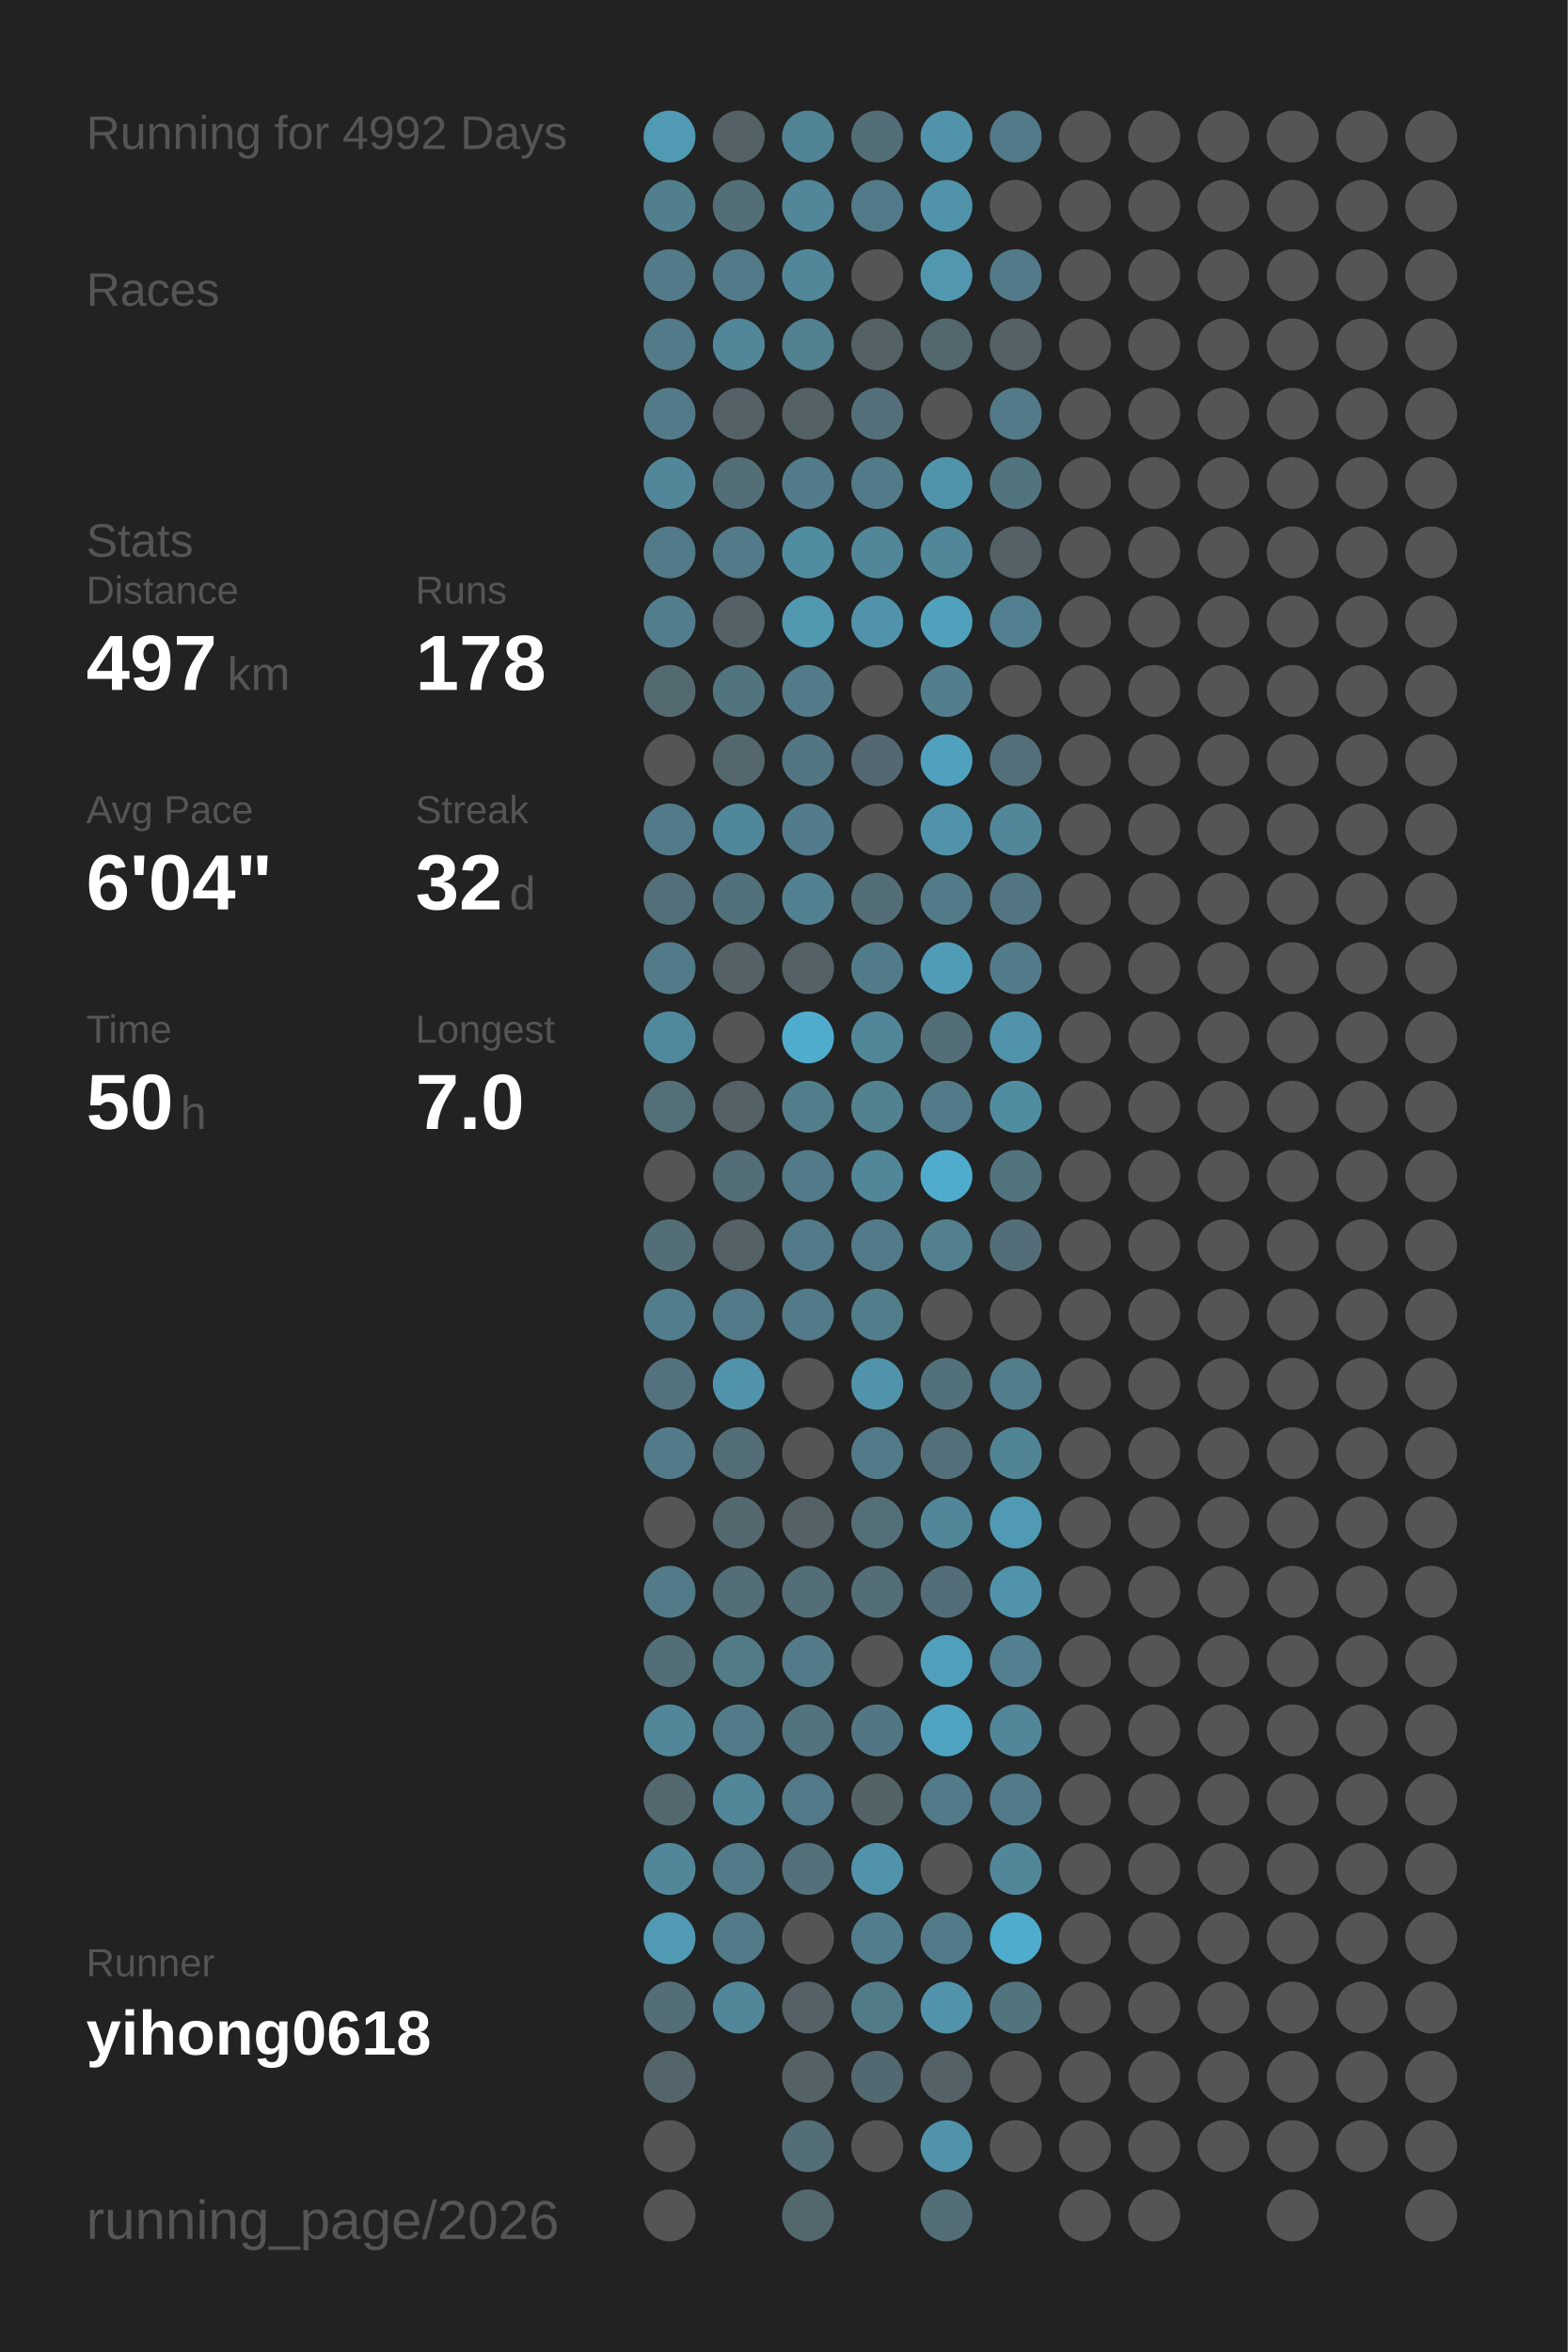
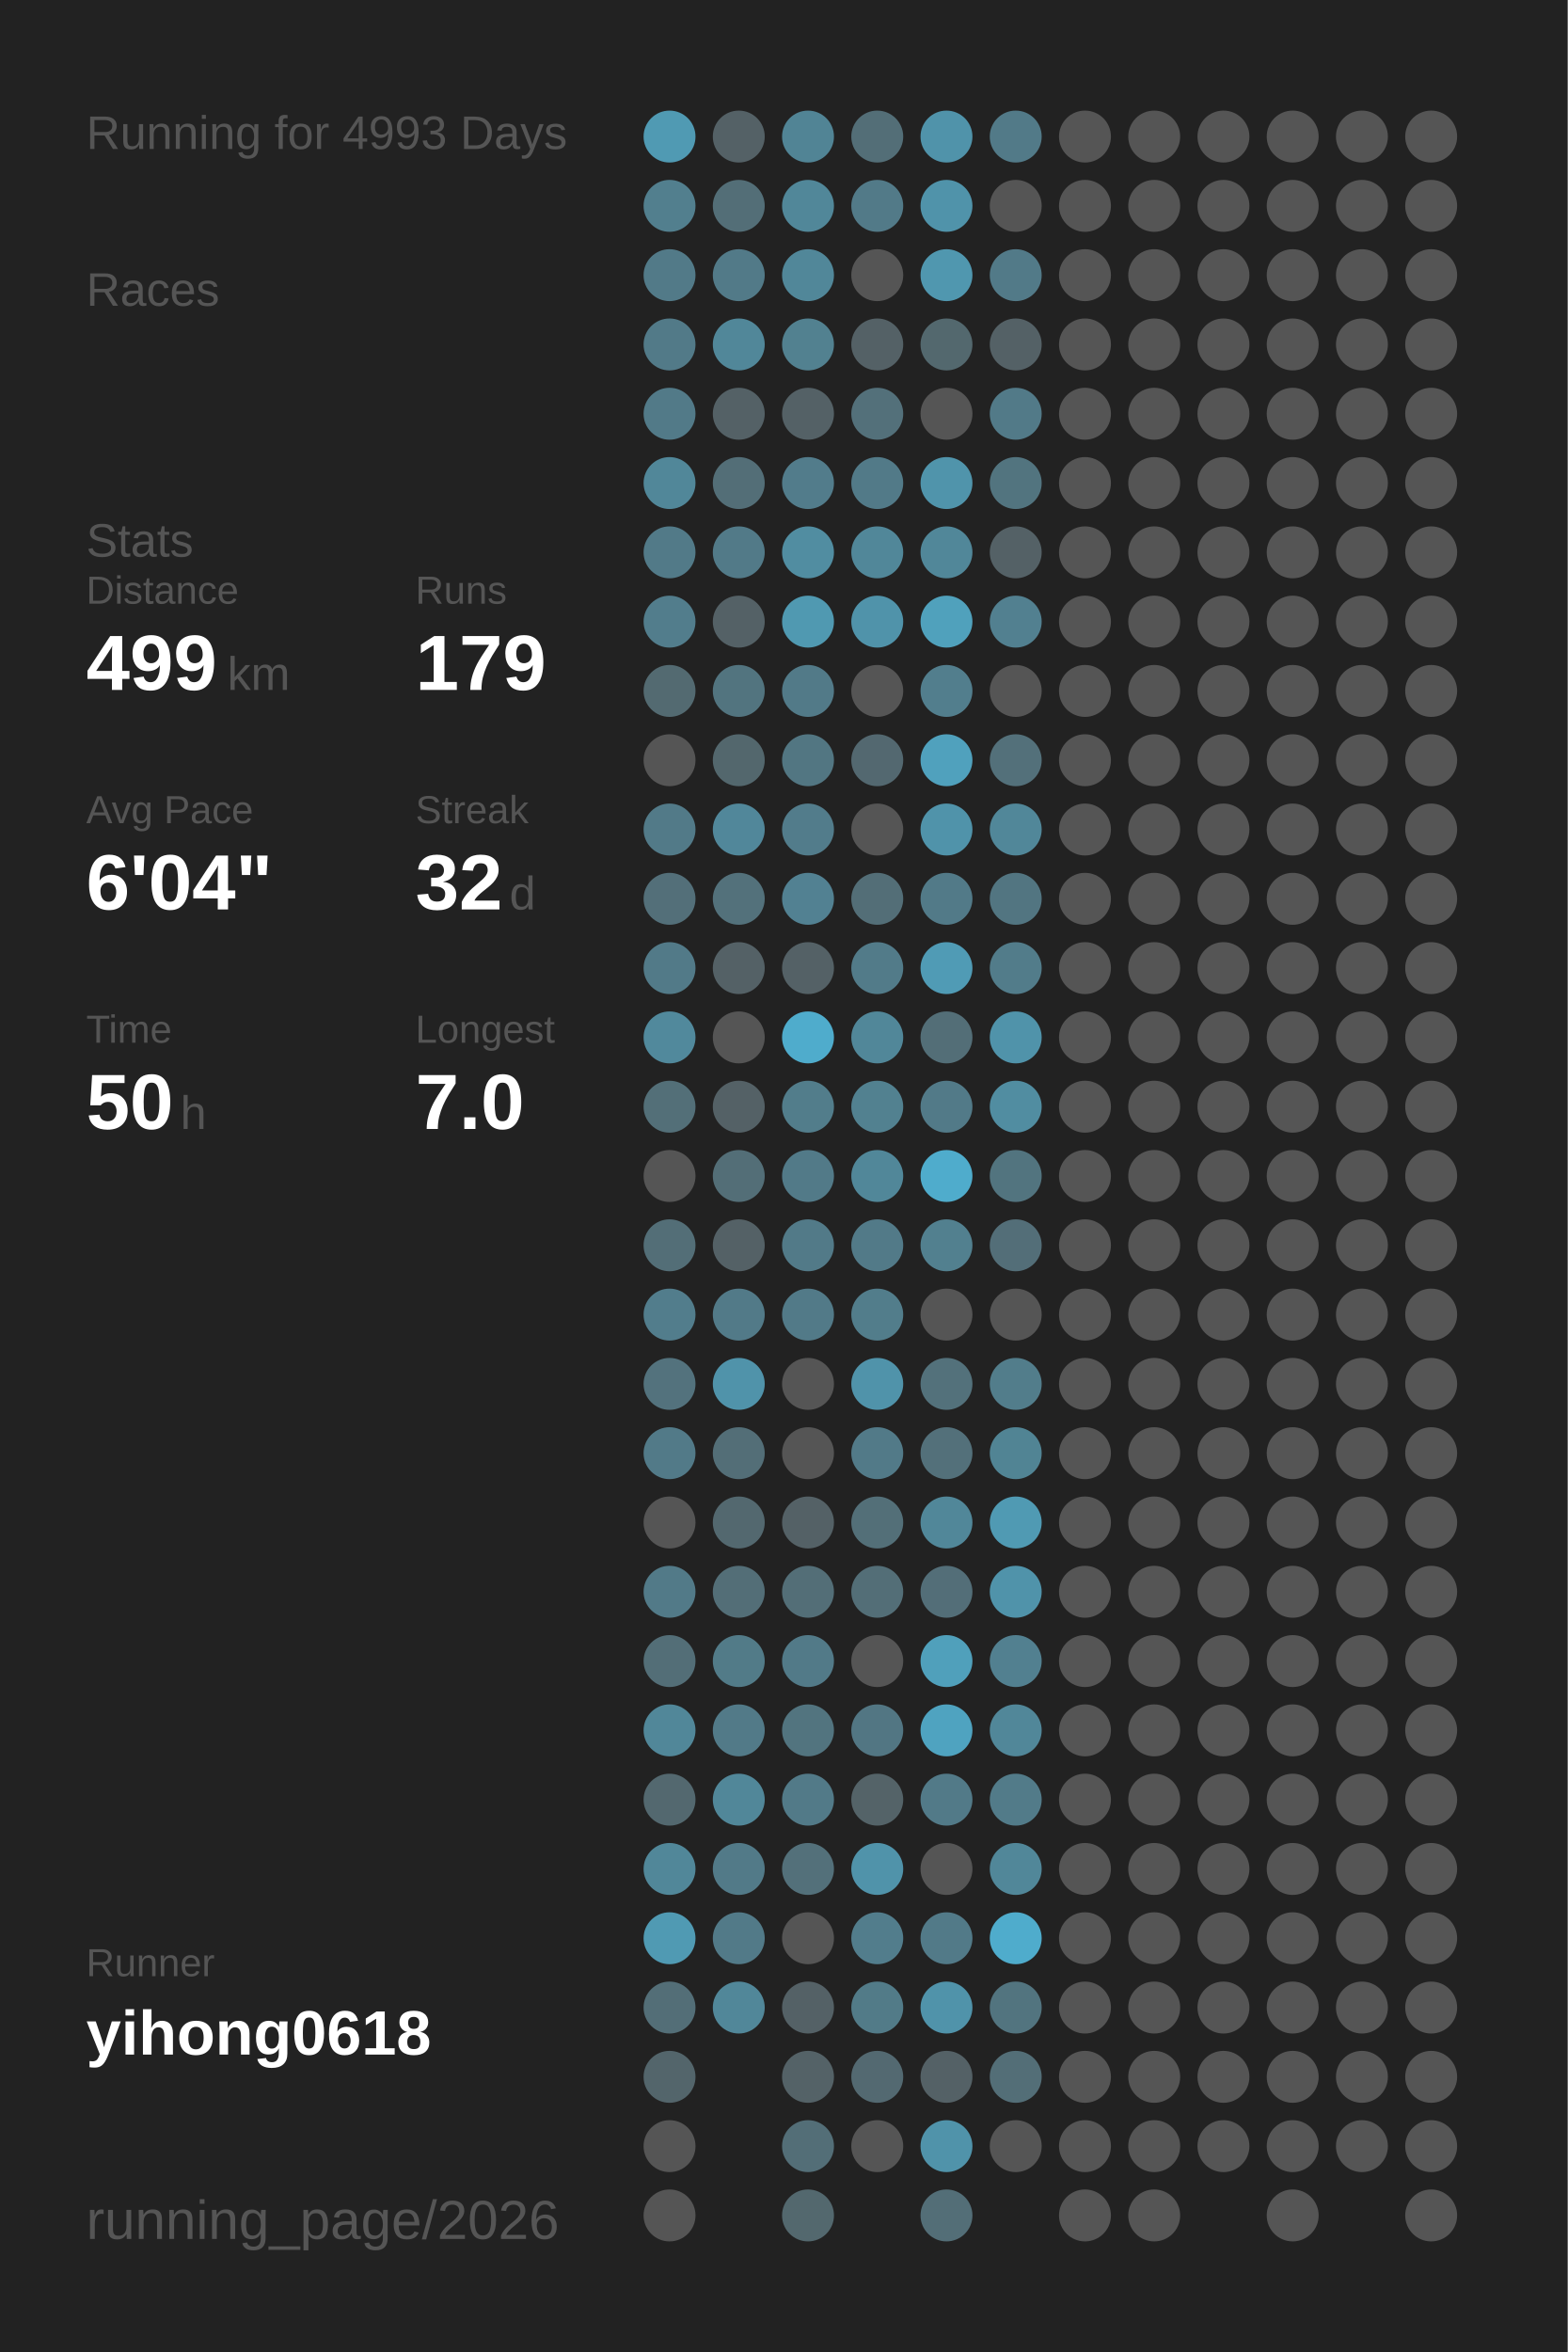
<svg xmlns="http://www.w3.org/2000/svg" baseProfile="full" height="300mm" version="1.1" viewBox="0,0,200,300" width="200mm">
  <defs />
  <rect fill="#222222" height="300" width="200" x="0" y="0" />
-   <text fill="#555555" style="font-size:6px; font-family:Arial;" x="11" y="19">Running for 4992 Days</text>
+   <text fill="#555555" style="font-size:6px; font-family:Arial;" x="11" y="19">Running for 4993 Days</text>
  <text fill="#555555" style="font-size:6px; font-family:Arial;" x="11" y="39">Races</text>
  <text fill="#555555" style="font-size:6px; font-family:Arial;" x="11" y="71">Stats</text>
  <text fill="#555555" style="font-size:5px; font-family:Arial;" x="11" y="77">Distance</text>
-   <text fill="#FFFFFF" style="font-size:10px; font-family:Arial; font-weight:bold;" x="11" y="88">497</text>
+   <text fill="#FFFFFF" style="font-size:10px; font-family:Arial; font-weight:bold;" x="11" y="88">499</text>
  <text fill="#555555" style="font-size:6px; font-family:Arial;" x="29" y="88">km</text>
  <text fill="#555555" style="font-size:5px; font-family:Arial;" x="53" y="77">Runs</text>
-   <text fill="#FFFFFF" style="font-size:10px; font-family:Arial; font-weight:bold;" x="53" y="88">178</text>
+   <text fill="#FFFFFF" style="font-size:10px; font-family:Arial; font-weight:bold;" x="53" y="88">179</text>
  <text fill="#555555" style="font-size:5px; font-family:Arial;" x="11" y="105">Avg Pace</text>
  <text fill="#FFFFFF" style="font-size:10px; font-family:Arial; font-weight:bold;" x="11" y="116">6'04"</text>
  <text fill="#555555" style="font-size:5px; font-family:Arial;" x="53" y="105">Streak</text>
  <text fill="#FFFFFF" style="font-size:10px; font-family:Arial; font-weight:bold;" x="53" y="116">32</text>
  <text fill="#555555" style="font-size:6px; font-family:Arial;" x="65" y="116">d</text>
  <text fill="#555555" style="font-size:5px; font-family:Arial;" x="11" y="133">Time</text>
  <text fill="#FFFFFF" style="font-size:10px; font-family:Arial; font-weight:bold;" x="11" y="144">50</text>
  <text fill="#555555" style="font-size:6px; font-family:Arial;" x="23" y="144">h</text>
  <text fill="#555555" style="font-size:5px; font-family:Arial;" x="53" y="133">Longest</text>
  <text fill="#FFFFFF" style="font-size:10px; font-family:Arial; font-weight:bold;" x="53" y="144">7.0</text>
  <text fill="#555555" style="font-size:5px; font-family:Arial;" x="11" y="252.065">Runner</text>
  <text fill="#FFFFFF" style="font-size:8px; font-family:Arial; font-weight:bold;" x="11" y="262.065">yihong0618</text>
  <text fill="#555555" style="font-size:7px; font-family:Arial;" x="11" y="285.581">running_page/2026</text>
  <circle cx="85.417" cy="17.419" fill="#509ab3" r="3.312" />
  <circle cx="85.417" cy="26.258" fill="#527f8e" r="3.312" />
  <circle cx="85.417" cy="35.097" fill="#527a88" r="3.312" />
  <circle cx="85.417" cy="43.935" fill="#527a88" r="3.312" />
  <circle cx="85.417" cy="52.774" fill="#527a88" r="3.312" />
  <circle cx="85.417" cy="61.613" fill="#518799" r="3.312" />
  <circle cx="85.417" cy="70.452" fill="#527a88" r="3.312" />
  <circle cx="85.417" cy="79.29" fill="#527d8c" r="3.312" />
  <circle cx="85.417" cy="88.129" fill="#536a71" r="3.312" />
  <circle cx="85.417" cy="96.968" fill="#555555" r="3.312" />
  <circle cx="85.417" cy="105.806" fill="#527a88" r="3.312" />
  <circle cx="85.417" cy="114.645" fill="#536f79" r="3.312" />
  <circle cx="85.417" cy="123.484" fill="#527a88" r="3.312" />
  <circle cx="85.417" cy="132.323" fill="#51899c" r="3.312" />
  <circle cx="85.417" cy="141.161" fill="#536f78" r="3.312" />
  <circle cx="85.417" cy="150" fill="#555555" r="3.312" />
  <circle cx="85.417" cy="158.839" fill="#536e77" r="3.312" />
  <circle cx="85.417" cy="167.677" fill="#527d8c" r="3.312" />
  <circle cx="85.417" cy="176.516" fill="#53727d" r="3.312" />
  <circle cx="85.417" cy="185.355" fill="#527a88" r="3.312" />
  <circle cx="85.417" cy="194.194" fill="#555555" r="3.312" />
  <circle cx="85.417" cy="203.032" fill="#527a88" r="3.312" />
  <circle cx="85.417" cy="211.871" fill="#536e77" r="3.312" />
  <circle cx="85.417" cy="220.71" fill="#518799" r="3.312" />
  <circle cx="85.417" cy="229.548" fill="#53686f" r="3.312" />
  <circle cx="85.417" cy="238.387" fill="#518799" r="3.312" />
  <circle cx="85.417" cy="247.226" fill="#509ab3" r="3.312" />
  <circle cx="85.417" cy="256.065" fill="#536e77" r="3.312" />
  <circle cx="85.417" cy="264.903" fill="#53656b" r="3.312" />
  <circle cx="85.417" cy="273.742" fill="#555555" r="3.312" />
  <circle cx="85.417" cy="282.581" fill="#555555" r="3.312" />
  <circle cx="94.25" cy="17.419" fill="#546166" r="3.312" />
  <circle cx="94.25" cy="26.258" fill="#536e77" r="3.312" />
  <circle cx="94.25" cy="35.097" fill="#527a88" r="3.312" />
  <circle cx="94.25" cy="43.935" fill="#518799" r="3.312" />
  <circle cx="94.25" cy="52.774" fill="#546166" r="3.312" />
  <circle cx="94.25" cy="61.613" fill="#536e77" r="3.312" />
  <circle cx="94.25" cy="70.452" fill="#527a88" r="3.312" />
  <circle cx="94.25" cy="79.29" fill="#546166" r="3.312" />
  <circle cx="94.25" cy="88.129" fill="#52747f" r="3.312" />
  <circle cx="94.25" cy="96.968" fill="#53676d" r="3.312" />
  <circle cx="94.25" cy="105.806" fill="#51879a" r="3.312" />
  <circle cx="94.25" cy="114.645" fill="#53717b" r="3.312" />
  <circle cx="94.25" cy="123.484" fill="#546166" r="3.312" />
  <circle cx="94.25" cy="132.323" fill="#555555" r="3.312" />
  <circle cx="94.25" cy="141.161" fill="#546166" r="3.312" />
  <circle cx="94.25" cy="150" fill="#536e77" r="3.312" />
  <circle cx="94.25" cy="158.839" fill="#546166" r="3.312" />
  <circle cx="94.25" cy="167.677" fill="#527a88" r="3.312" />
  <circle cx="94.25" cy="176.516" fill="#5093aa" r="3.312" />
  <circle cx="94.25" cy="185.355" fill="#536e77" r="3.312" />
  <circle cx="94.25" cy="194.194" fill="#53686f" r="3.312" />
  <circle cx="94.25" cy="203.032" fill="#536e77" r="3.312" />
  <circle cx="94.25" cy="211.871" fill="#527b88" r="3.312" />
  <circle cx="94.25" cy="220.71" fill="#527a88" r="3.312" />
  <circle cx="94.25" cy="229.548" fill="#518799" r="3.312" />
  <circle cx="94.25" cy="238.387" fill="#527a88" r="3.312" />
  <circle cx="94.25" cy="247.226" fill="#527a88" r="3.312" />
  <circle cx="94.25" cy="256.065" fill="#518799" r="3.312" />
  <circle cx="103.083" cy="17.419" fill="#518495" r="3.312" />
  <circle cx="103.083" cy="26.258" fill="#518799" r="3.312" />
  <circle cx="103.083" cy="35.097" fill="#518799" r="3.312" />
  <circle cx="103.083" cy="43.935" fill="#528190" r="3.312" />
  <circle cx="103.083" cy="52.774" fill="#546166" r="3.312" />
  <circle cx="103.083" cy="61.613" fill="#527c8b" r="3.312" />
  <circle cx="103.083" cy="70.452" fill="#518da1" r="3.312" />
  <circle cx="103.083" cy="79.29" fill="#5099b1" r="3.312" />
  <circle cx="103.083" cy="88.129" fill="#527a88" r="3.312" />
  <circle cx="103.083" cy="96.968" fill="#527682" r="3.312" />
  <circle cx="103.083" cy="105.806" fill="#527c8b" r="3.312" />
  <circle cx="103.083" cy="114.645" fill="#528192" r="3.312" />
  <circle cx="103.083" cy="123.484" fill="#546166" r="3.312" />
  <circle cx="103.083" cy="132.323" fill="#4faccc" r="3.312" />
  <circle cx="103.083" cy="141.161" fill="#527d8b" r="3.312" />
  <circle cx="103.083" cy="150" fill="#527a88" r="3.312" />
  <circle cx="103.083" cy="158.839" fill="#527a88" r="3.312" />
  <circle cx="103.083" cy="167.677" fill="#527a88" r="3.312" />
  <circle cx="103.083" cy="176.516" fill="#555555" r="3.312" />
  <circle cx="103.083" cy="185.355" fill="#555555" r="3.312" />
  <circle cx="103.083" cy="194.194" fill="#546166" r="3.312" />
  <circle cx="103.083" cy="203.032" fill="#536e77" r="3.312" />
  <circle cx="103.083" cy="211.871" fill="#527a88" r="3.312" />
  <circle cx="103.083" cy="220.71" fill="#52747f" r="3.312" />
  <circle cx="103.083" cy="229.548" fill="#527a88" r="3.312" />
  <circle cx="103.083" cy="238.387" fill="#53707a" r="3.312" />
  <circle cx="103.083" cy="247.226" fill="#555555" r="3.312" />
  <circle cx="103.083" cy="256.065" fill="#546166" r="3.312" />
  <circle cx="103.083" cy="264.903" fill="#546267" r="3.312" />
  <circle cx="103.083" cy="273.742" fill="#536e77" r="3.312" />
  <circle cx="103.083" cy="282.581" fill="#53686e" r="3.312" />
  <circle cx="111.917" cy="17.419" fill="#536e77" r="3.312" />
  <circle cx="111.917" cy="26.258" fill="#527a88" r="3.312" />
  <circle cx="111.917" cy="35.097" fill="#555555" r="3.312" />
  <circle cx="111.917" cy="43.935" fill="#546166" r="3.312" />
  <circle cx="111.917" cy="52.774" fill="#53707a" r="3.312" />
  <circle cx="111.917" cy="61.613" fill="#527a88" r="3.312" />
  <circle cx="111.917" cy="70.452" fill="#518799" r="3.312" />
  <circle cx="111.917" cy="79.29" fill="#5093aa" r="3.312" />
  <circle cx="111.917" cy="88.129" fill="#555555" r="3.312" />
  <circle cx="111.917" cy="96.968" fill="#536870" r="3.312" />
  <circle cx="111.917" cy="105.806" fill="#555555" r="3.312" />
  <circle cx="111.917" cy="114.645" fill="#536e77" r="3.312" />
  <circle cx="111.917" cy="123.484" fill="#527b89" r="3.312" />
  <circle cx="111.917" cy="132.323" fill="#518799" r="3.312" />
  <circle cx="111.917" cy="141.161" fill="#528190" r="3.312" />
  <circle cx="111.917" cy="150" fill="#518799" r="3.312" />
  <circle cx="111.917" cy="158.839" fill="#527a88" r="3.312" />
  <circle cx="111.917" cy="167.677" fill="#527d8b" r="3.312" />
  <circle cx="111.917" cy="176.516" fill="#5093aa" r="3.312" />
  <circle cx="111.917" cy="185.355" fill="#527a88" r="3.312" />
  <circle cx="111.917" cy="194.194" fill="#536f78" r="3.312" />
  <circle cx="111.917" cy="203.032" fill="#536e77" r="3.312" />
  <circle cx="111.917" cy="211.871" fill="#555555" r="3.312" />
  <circle cx="111.917" cy="220.71" fill="#527683" r="3.312" />
  <circle cx="111.917" cy="229.548" fill="#546368" r="3.312" />
  <circle cx="111.917" cy="238.387" fill="#5093aa" r="3.312" />
  <circle cx="111.917" cy="247.226" fill="#527d8c" r="3.312" />
  <circle cx="111.917" cy="256.065" fill="#527b88" r="3.312" />
  <circle cx="111.917" cy="264.903" fill="#536971" r="3.312" />
  <circle cx="111.917" cy="273.742" fill="#555555" r="3.312" />
  <circle cx="120.75" cy="17.419" fill="#5093aa" r="3.312" />
  <circle cx="120.75" cy="26.258" fill="#5093aa" r="3.312" />
  <circle cx="120.75" cy="35.097" fill="#5097af" r="3.312" />
  <circle cx="120.75" cy="43.935" fill="#53686e" r="3.312" />
  <circle cx="120.75" cy="52.774" fill="#555555" r="3.312" />
  <circle cx="120.75" cy="61.613" fill="#5094ab" r="3.312" />
  <circle cx="120.75" cy="70.452" fill="#518799" r="3.312" />
  <circle cx="120.75" cy="79.29" fill="#50a1bc" r="3.312" />
  <circle cx="120.75" cy="88.129" fill="#527e8d" r="3.312" />
  <circle cx="120.75" cy="96.968" fill="#50a1bd" r="3.312" />
  <circle cx="120.75" cy="105.806" fill="#5093aa" r="3.312" />
  <circle cx="120.75" cy="114.645" fill="#527a88" r="3.312" />
  <circle cx="120.75" cy="123.484" fill="#509bb5" r="3.312" />
  <circle cx="120.75" cy="132.323" fill="#536e77" r="3.312" />
  <circle cx="120.75" cy="141.161" fill="#527a88" r="3.312" />
  <circle cx="120.75" cy="150" fill="#4faccc" r="3.312" />
  <circle cx="120.75" cy="158.839" fill="#52808f" r="3.312" />
  <circle cx="120.75" cy="167.677" fill="#555555" r="3.312" />
  <circle cx="120.75" cy="176.516" fill="#53717b" r="3.312" />
  <circle cx="120.75" cy="185.355" fill="#53707a" r="3.312" />
  <circle cx="120.75" cy="194.194" fill="#518799" r="3.312" />
  <circle cx="120.75" cy="203.032" fill="#536e78" r="3.312" />
  <circle cx="120.75" cy="211.871" fill="#50a0bb" r="3.312" />
  <circle cx="120.75" cy="220.71" fill="#4fa3c0" r="3.312" />
  <circle cx="120.75" cy="229.548" fill="#527a88" r="3.312" />
  <circle cx="120.75" cy="238.387" fill="#555555" r="3.312" />
  <circle cx="120.75" cy="247.226" fill="#527a88" r="3.312" />
  <circle cx="120.75" cy="256.065" fill="#5093aa" r="3.312" />
  <circle cx="120.75" cy="264.903" fill="#546166" r="3.312" />
  <circle cx="120.75" cy="273.742" fill="#5093aa" r="3.312" />
  <circle cx="120.75" cy="282.581" fill="#536e77" r="3.312" />
  <circle cx="129.583" cy="17.419" fill="#527a88" r="3.312" />
  <circle cx="129.583" cy="26.258" fill="#555555" r="3.312" />
  <circle cx="129.583" cy="35.097" fill="#527a88" r="3.312" />
  <circle cx="129.583" cy="43.935" fill="#546166" r="3.312" />
  <circle cx="129.583" cy="52.774" fill="#527a88" r="3.312" />
  <circle cx="129.583" cy="61.613" fill="#52747f" r="3.312" />
  <circle cx="129.583" cy="70.452" fill="#546166" r="3.312" />
  <circle cx="129.583" cy="79.29" fill="#528090" r="3.312" />
  <circle cx="129.583" cy="88.129" fill="#555555" r="3.312" />
  <circle cx="129.583" cy="96.968" fill="#53707a" r="3.312" />
  <circle cx="129.583" cy="105.806" fill="#518799" r="3.312" />
  <circle cx="129.583" cy="114.645" fill="#527581" r="3.312" />
  <circle cx="129.583" cy="123.484" fill="#527c8a" r="3.312" />
  <circle cx="129.583" cy="132.323" fill="#5093aa" r="3.312" />
  <circle cx="129.583" cy="141.161" fill="#518da1" r="3.312" />
  <circle cx="129.583" cy="150" fill="#52747f" r="3.312" />
  <circle cx="129.583" cy="158.839" fill="#536e78" r="3.312" />
  <circle cx="129.583" cy="167.677" fill="#555555" r="3.312" />
  <circle cx="129.583" cy="176.516" fill="#527d8b" r="3.312" />
  <circle cx="129.583" cy="185.355" fill="#518494" r="3.312" />
  <circle cx="129.583" cy="194.194" fill="#509ab3" r="3.312" />
  <circle cx="129.583" cy="203.032" fill="#5093aa" r="3.312" />
  <circle cx="129.583" cy="211.871" fill="#528090" r="3.312" />
  <circle cx="129.583" cy="220.71" fill="#518799" r="3.312" />
  <circle cx="129.583" cy="229.548" fill="#527b89" r="3.312" />
  <circle cx="129.583" cy="238.387" fill="#518799" r="3.312" />
  <circle cx="129.583" cy="247.226" fill="#4faccc" r="3.312" />
  <circle cx="129.583" cy="256.065" fill="#52747f" r="3.312" />
-   <circle cx="129.583" cy="264.903" fill="#555555" r="3.312" />
+   <circle cx="129.583" cy="264.903" fill="#536e77" r="3.312" />
  <circle cx="129.583" cy="273.742" fill="#555555" r="3.312" />
  <circle cx="138.417" cy="17.419" fill="#555555" r="3.312" />
  <circle cx="138.417" cy="26.258" fill="#555555" r="3.312" />
  <circle cx="138.417" cy="35.097" fill="#555555" r="3.312" />
  <circle cx="138.417" cy="43.935" fill="#555555" r="3.312" />
  <circle cx="138.417" cy="52.774" fill="#555555" r="3.312" />
  <circle cx="138.417" cy="61.613" fill="#555555" r="3.312" />
  <circle cx="138.417" cy="70.452" fill="#555555" r="3.312" />
  <circle cx="138.417" cy="79.29" fill="#555555" r="3.312" />
  <circle cx="138.417" cy="88.129" fill="#555555" r="3.312" />
  <circle cx="138.417" cy="96.968" fill="#555555" r="3.312" />
  <circle cx="138.417" cy="105.806" fill="#555555" r="3.312" />
  <circle cx="138.417" cy="114.645" fill="#555555" r="3.312" />
  <circle cx="138.417" cy="123.484" fill="#555555" r="3.312" />
  <circle cx="138.417" cy="132.323" fill="#555555" r="3.312" />
  <circle cx="138.417" cy="141.161" fill="#555555" r="3.312" />
  <circle cx="138.417" cy="150" fill="#555555" r="3.312" />
  <circle cx="138.417" cy="158.839" fill="#555555" r="3.312" />
  <circle cx="138.417" cy="167.677" fill="#555555" r="3.312" />
  <circle cx="138.417" cy="176.516" fill="#555555" r="3.312" />
  <circle cx="138.417" cy="185.355" fill="#555555" r="3.312" />
  <circle cx="138.417" cy="194.194" fill="#555555" r="3.312" />
  <circle cx="138.417" cy="203.032" fill="#555555" r="3.312" />
  <circle cx="138.417" cy="211.871" fill="#555555" r="3.312" />
  <circle cx="138.417" cy="220.71" fill="#555555" r="3.312" />
  <circle cx="138.417" cy="229.548" fill="#555555" r="3.312" />
  <circle cx="138.417" cy="238.387" fill="#555555" r="3.312" />
  <circle cx="138.417" cy="247.226" fill="#555555" r="3.312" />
  <circle cx="138.417" cy="256.065" fill="#555555" r="3.312" />
  <circle cx="138.417" cy="264.903" fill="#555555" r="3.312" />
  <circle cx="138.417" cy="273.742" fill="#555555" r="3.312" />
  <circle cx="138.417" cy="282.581" fill="#555555" r="3.312" />
  <circle cx="147.25" cy="17.419" fill="#555555" r="3.312" />
  <circle cx="147.25" cy="26.258" fill="#555555" r="3.312" />
  <circle cx="147.25" cy="35.097" fill="#555555" r="3.312" />
  <circle cx="147.25" cy="43.935" fill="#555555" r="3.312" />
  <circle cx="147.25" cy="52.774" fill="#555555" r="3.312" />
  <circle cx="147.25" cy="61.613" fill="#555555" r="3.312" />
  <circle cx="147.25" cy="70.452" fill="#555555" r="3.312" />
  <circle cx="147.25" cy="79.29" fill="#555555" r="3.312" />
  <circle cx="147.25" cy="88.129" fill="#555555" r="3.312" />
  <circle cx="147.25" cy="96.968" fill="#555555" r="3.312" />
  <circle cx="147.25" cy="105.806" fill="#555555" r="3.312" />
  <circle cx="147.25" cy="114.645" fill="#555555" r="3.312" />
  <circle cx="147.25" cy="123.484" fill="#555555" r="3.312" />
  <circle cx="147.25" cy="132.323" fill="#555555" r="3.312" />
  <circle cx="147.25" cy="141.161" fill="#555555" r="3.312" />
  <circle cx="147.25" cy="150" fill="#555555" r="3.312" />
  <circle cx="147.25" cy="158.839" fill="#555555" r="3.312" />
  <circle cx="147.25" cy="167.677" fill="#555555" r="3.312" />
  <circle cx="147.25" cy="176.516" fill="#555555" r="3.312" />
  <circle cx="147.25" cy="185.355" fill="#555555" r="3.312" />
  <circle cx="147.25" cy="194.194" fill="#555555" r="3.312" />
  <circle cx="147.25" cy="203.032" fill="#555555" r="3.312" />
  <circle cx="147.25" cy="211.871" fill="#555555" r="3.312" />
  <circle cx="147.25" cy="220.71" fill="#555555" r="3.312" />
  <circle cx="147.25" cy="229.548" fill="#555555" r="3.312" />
  <circle cx="147.25" cy="238.387" fill="#555555" r="3.312" />
  <circle cx="147.25" cy="247.226" fill="#555555" r="3.312" />
  <circle cx="147.25" cy="256.065" fill="#555555" r="3.312" />
  <circle cx="147.25" cy="264.903" fill="#555555" r="3.312" />
  <circle cx="147.25" cy="273.742" fill="#555555" r="3.312" />
  <circle cx="147.25" cy="282.581" fill="#555555" r="3.312" />
  <circle cx="156.083" cy="17.419" fill="#555555" r="3.312" />
  <circle cx="156.083" cy="26.258" fill="#555555" r="3.312" />
  <circle cx="156.083" cy="35.097" fill="#555555" r="3.312" />
  <circle cx="156.083" cy="43.935" fill="#555555" r="3.312" />
  <circle cx="156.083" cy="52.774" fill="#555555" r="3.312" />
  <circle cx="156.083" cy="61.613" fill="#555555" r="3.312" />
  <circle cx="156.083" cy="70.452" fill="#555555" r="3.312" />
  <circle cx="156.083" cy="79.29" fill="#555555" r="3.312" />
  <circle cx="156.083" cy="88.129" fill="#555555" r="3.312" />
  <circle cx="156.083" cy="96.968" fill="#555555" r="3.312" />
  <circle cx="156.083" cy="105.806" fill="#555555" r="3.312" />
  <circle cx="156.083" cy="114.645" fill="#555555" r="3.312" />
  <circle cx="156.083" cy="123.484" fill="#555555" r="3.312" />
  <circle cx="156.083" cy="132.323" fill="#555555" r="3.312" />
  <circle cx="156.083" cy="141.161" fill="#555555" r="3.312" />
  <circle cx="156.083" cy="150" fill="#555555" r="3.312" />
  <circle cx="156.083" cy="158.839" fill="#555555" r="3.312" />
  <circle cx="156.083" cy="167.677" fill="#555555" r="3.312" />
  <circle cx="156.083" cy="176.516" fill="#555555" r="3.312" />
  <circle cx="156.083" cy="185.355" fill="#555555" r="3.312" />
  <circle cx="156.083" cy="194.194" fill="#555555" r="3.312" />
  <circle cx="156.083" cy="203.032" fill="#555555" r="3.312" />
  <circle cx="156.083" cy="211.871" fill="#555555" r="3.312" />
  <circle cx="156.083" cy="220.71" fill="#555555" r="3.312" />
  <circle cx="156.083" cy="229.548" fill="#555555" r="3.312" />
  <circle cx="156.083" cy="238.387" fill="#555555" r="3.312" />
  <circle cx="156.083" cy="247.226" fill="#555555" r="3.312" />
  <circle cx="156.083" cy="256.065" fill="#555555" r="3.312" />
  <circle cx="156.083" cy="264.903" fill="#555555" r="3.312" />
  <circle cx="156.083" cy="273.742" fill="#555555" r="3.312" />
  <circle cx="164.917" cy="17.419" fill="#555555" r="3.312" />
  <circle cx="164.917" cy="26.258" fill="#555555" r="3.312" />
  <circle cx="164.917" cy="35.097" fill="#555555" r="3.312" />
  <circle cx="164.917" cy="43.935" fill="#555555" r="3.312" />
  <circle cx="164.917" cy="52.774" fill="#555555" r="3.312" />
  <circle cx="164.917" cy="61.613" fill="#555555" r="3.312" />
  <circle cx="164.917" cy="70.452" fill="#555555" r="3.312" />
  <circle cx="164.917" cy="79.29" fill="#555555" r="3.312" />
  <circle cx="164.917" cy="88.129" fill="#555555" r="3.312" />
  <circle cx="164.917" cy="96.968" fill="#555555" r="3.312" />
  <circle cx="164.917" cy="105.806" fill="#555555" r="3.312" />
  <circle cx="164.917" cy="114.645" fill="#555555" r="3.312" />
  <circle cx="164.917" cy="123.484" fill="#555555" r="3.312" />
  <circle cx="164.917" cy="132.323" fill="#555555" r="3.312" />
  <circle cx="164.917" cy="141.161" fill="#555555" r="3.312" />
  <circle cx="164.917" cy="150" fill="#555555" r="3.312" />
  <circle cx="164.917" cy="158.839" fill="#555555" r="3.312" />
  <circle cx="164.917" cy="167.677" fill="#555555" r="3.312" />
  <circle cx="164.917" cy="176.516" fill="#555555" r="3.312" />
  <circle cx="164.917" cy="185.355" fill="#555555" r="3.312" />
  <circle cx="164.917" cy="194.194" fill="#555555" r="3.312" />
  <circle cx="164.917" cy="203.032" fill="#555555" r="3.312" />
  <circle cx="164.917" cy="211.871" fill="#555555" r="3.312" />
  <circle cx="164.917" cy="220.71" fill="#555555" r="3.312" />
  <circle cx="164.917" cy="229.548" fill="#555555" r="3.312" />
  <circle cx="164.917" cy="238.387" fill="#555555" r="3.312" />
  <circle cx="164.917" cy="247.226" fill="#555555" r="3.312" />
  <circle cx="164.917" cy="256.065" fill="#555555" r="3.312" />
  <circle cx="164.917" cy="264.903" fill="#555555" r="3.312" />
  <circle cx="164.917" cy="273.742" fill="#555555" r="3.312" />
  <circle cx="164.917" cy="282.581" fill="#555555" r="3.312" />
  <circle cx="173.75" cy="17.419" fill="#555555" r="3.312" />
  <circle cx="173.75" cy="26.258" fill="#555555" r="3.312" />
  <circle cx="173.75" cy="35.097" fill="#555555" r="3.312" />
  <circle cx="173.75" cy="43.935" fill="#555555" r="3.312" />
  <circle cx="173.75" cy="52.774" fill="#555555" r="3.312" />
  <circle cx="173.75" cy="61.613" fill="#555555" r="3.312" />
  <circle cx="173.75" cy="70.452" fill="#555555" r="3.312" />
  <circle cx="173.75" cy="79.29" fill="#555555" r="3.312" />
  <circle cx="173.75" cy="88.129" fill="#555555" r="3.312" />
  <circle cx="173.75" cy="96.968" fill="#555555" r="3.312" />
  <circle cx="173.75" cy="105.806" fill="#555555" r="3.312" />
  <circle cx="173.75" cy="114.645" fill="#555555" r="3.312" />
  <circle cx="173.75" cy="123.484" fill="#555555" r="3.312" />
  <circle cx="173.75" cy="132.323" fill="#555555" r="3.312" />
  <circle cx="173.75" cy="141.161" fill="#555555" r="3.312" />
  <circle cx="173.75" cy="150" fill="#555555" r="3.312" />
  <circle cx="173.75" cy="158.839" fill="#555555" r="3.312" />
  <circle cx="173.75" cy="167.677" fill="#555555" r="3.312" />
  <circle cx="173.75" cy="176.516" fill="#555555" r="3.312" />
  <circle cx="173.75" cy="185.355" fill="#555555" r="3.312" />
  <circle cx="173.75" cy="194.194" fill="#555555" r="3.312" />
  <circle cx="173.75" cy="203.032" fill="#555555" r="3.312" />
  <circle cx="173.75" cy="211.871" fill="#555555" r="3.312" />
  <circle cx="173.75" cy="220.71" fill="#555555" r="3.312" />
  <circle cx="173.75" cy="229.548" fill="#555555" r="3.312" />
  <circle cx="173.75" cy="238.387" fill="#555555" r="3.312" />
  <circle cx="173.75" cy="247.226" fill="#555555" r="3.312" />
  <circle cx="173.75" cy="256.065" fill="#555555" r="3.312" />
  <circle cx="173.75" cy="264.903" fill="#555555" r="3.312" />
  <circle cx="173.75" cy="273.742" fill="#555555" r="3.312" />
  <circle cx="182.583" cy="17.419" fill="#555555" r="3.312" />
  <circle cx="182.583" cy="26.258" fill="#555555" r="3.312" />
  <circle cx="182.583" cy="35.097" fill="#555555" r="3.312" />
  <circle cx="182.583" cy="43.935" fill="#555555" r="3.312" />
  <circle cx="182.583" cy="52.774" fill="#555555" r="3.312" />
  <circle cx="182.583" cy="61.613" fill="#555555" r="3.312" />
  <circle cx="182.583" cy="70.452" fill="#555555" r="3.312" />
  <circle cx="182.583" cy="79.29" fill="#555555" r="3.312" />
  <circle cx="182.583" cy="88.129" fill="#555555" r="3.312" />
  <circle cx="182.583" cy="96.968" fill="#555555" r="3.312" />
  <circle cx="182.583" cy="105.806" fill="#555555" r="3.312" />
  <circle cx="182.583" cy="114.645" fill="#555555" r="3.312" />
  <circle cx="182.583" cy="123.484" fill="#555555" r="3.312" />
  <circle cx="182.583" cy="132.323" fill="#555555" r="3.312" />
  <circle cx="182.583" cy="141.161" fill="#555555" r="3.312" />
  <circle cx="182.583" cy="150" fill="#555555" r="3.312" />
  <circle cx="182.583" cy="158.839" fill="#555555" r="3.312" />
  <circle cx="182.583" cy="167.677" fill="#555555" r="3.312" />
  <circle cx="182.583" cy="176.516" fill="#555555" r="3.312" />
  <circle cx="182.583" cy="185.355" fill="#555555" r="3.312" />
  <circle cx="182.583" cy="194.194" fill="#555555" r="3.312" />
  <circle cx="182.583" cy="203.032" fill="#555555" r="3.312" />
  <circle cx="182.583" cy="211.871" fill="#555555" r="3.312" />
  <circle cx="182.583" cy="220.71" fill="#555555" r="3.312" />
  <circle cx="182.583" cy="229.548" fill="#555555" r="3.312" />
  <circle cx="182.583" cy="238.387" fill="#555555" r="3.312" />
  <circle cx="182.583" cy="247.226" fill="#555555" r="3.312" />
  <circle cx="182.583" cy="256.065" fill="#555555" r="3.312" />
  <circle cx="182.583" cy="264.903" fill="#555555" r="3.312" />
  <circle cx="182.583" cy="273.742" fill="#555555" r="3.312" />
  <circle cx="182.583" cy="282.581" fill="#555555" r="3.312" />
</svg>
